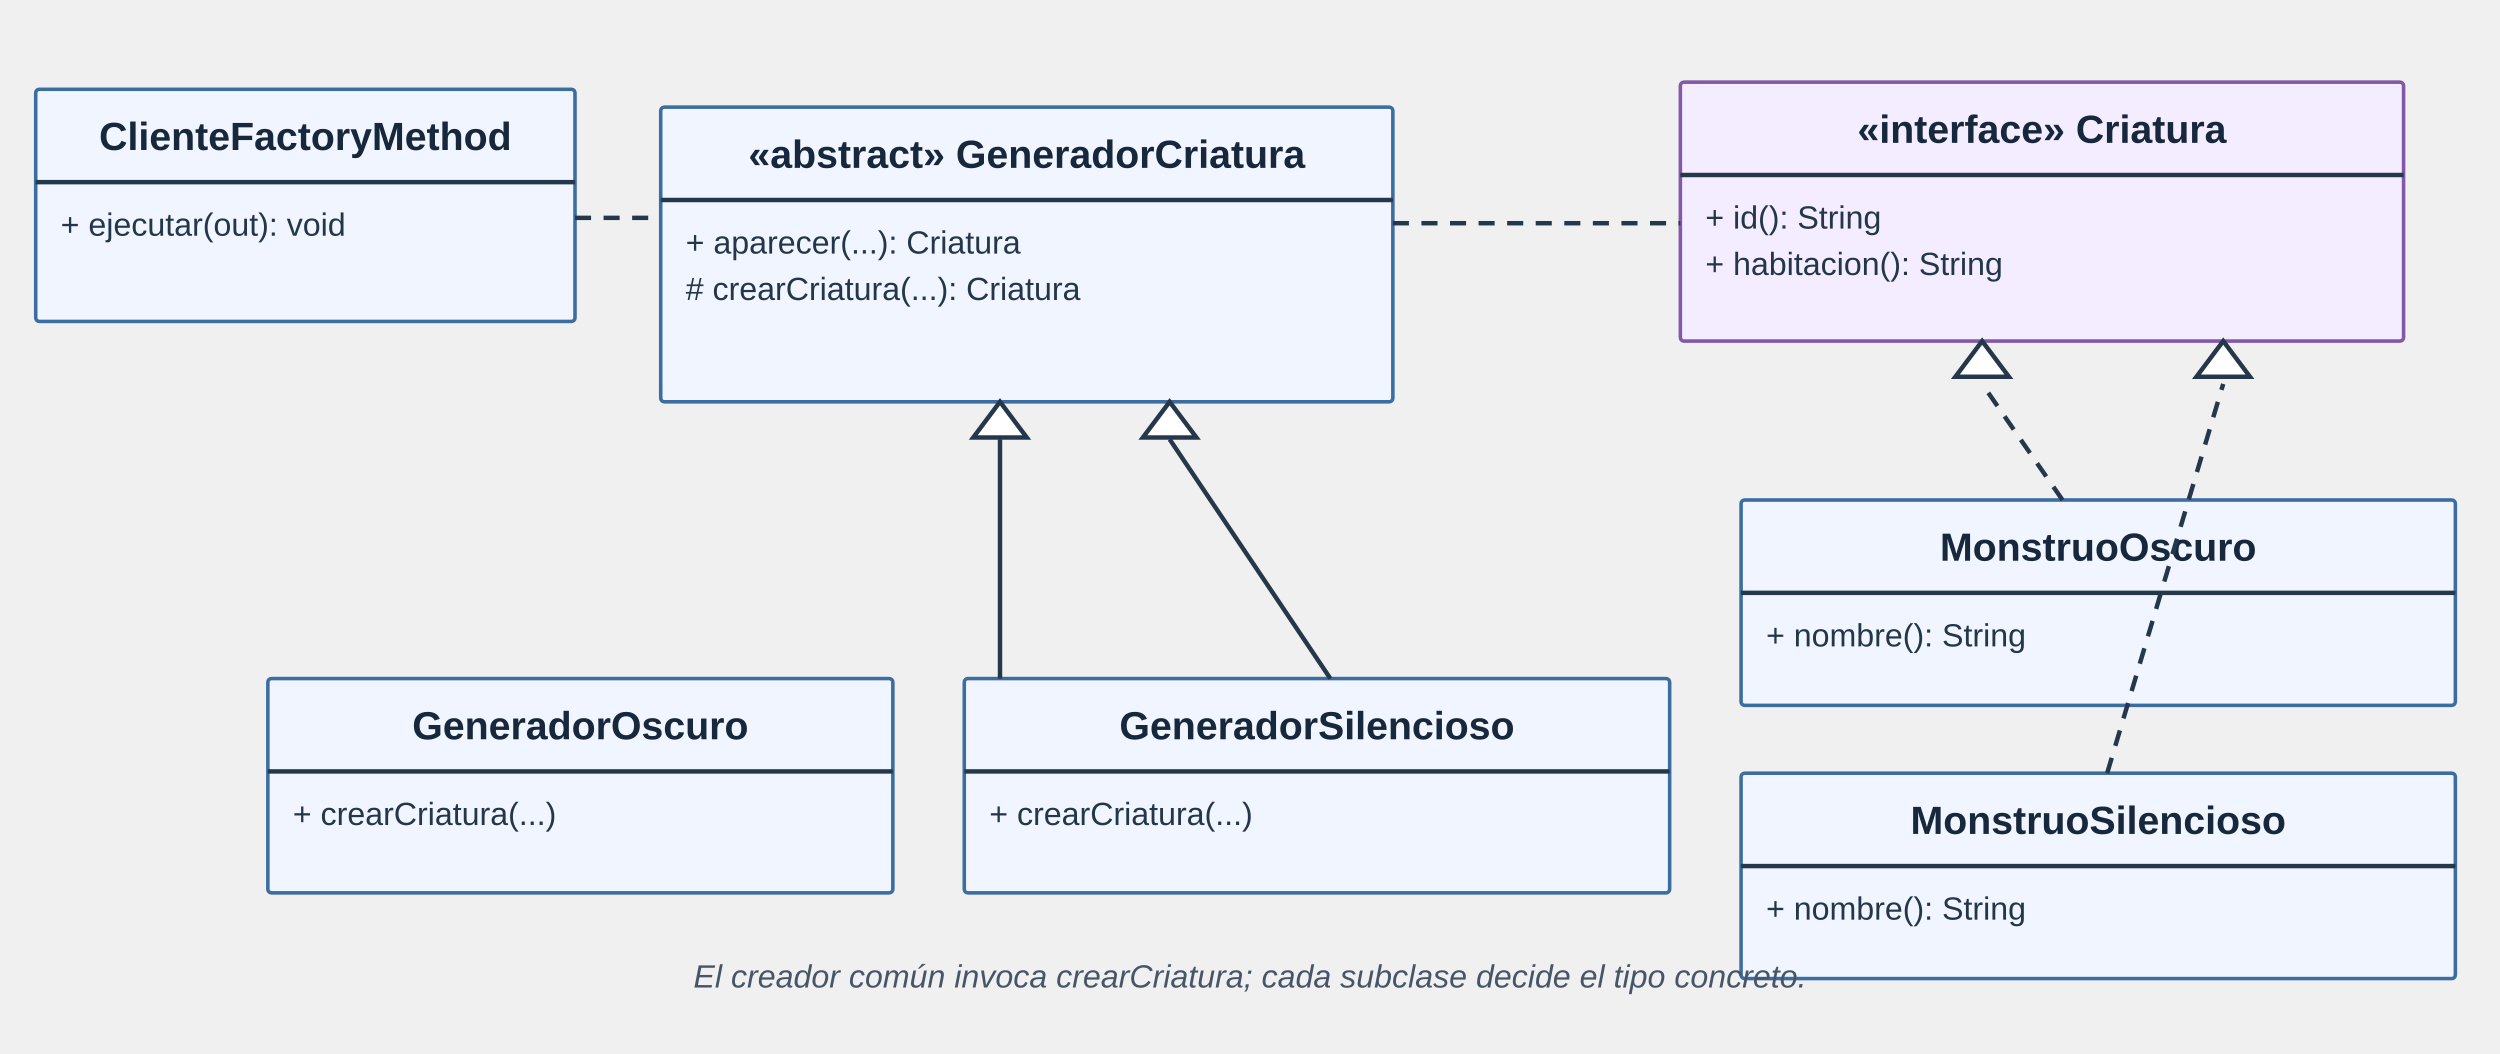
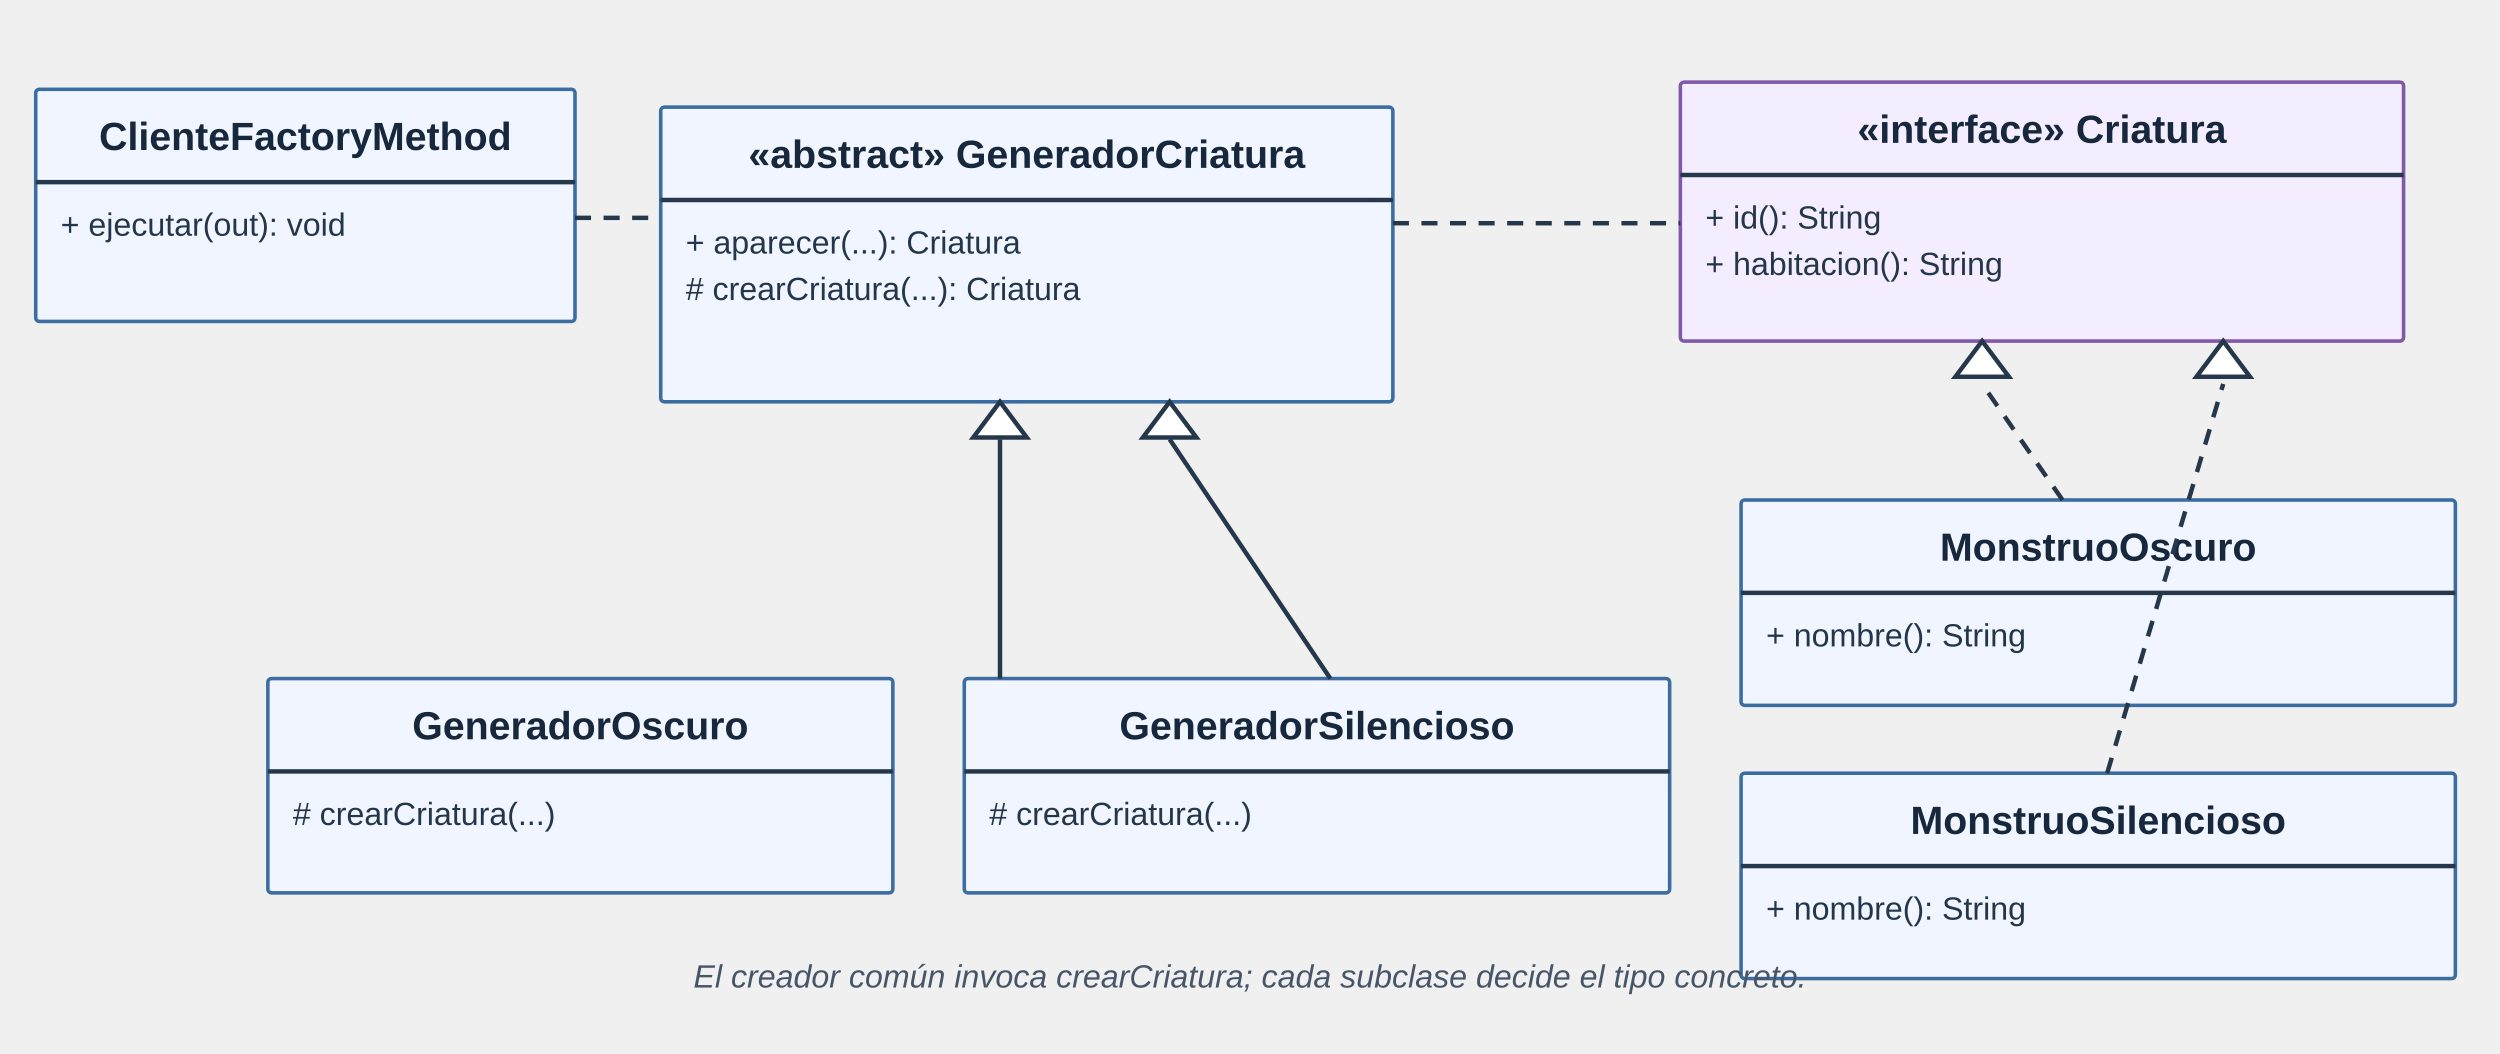
<svg xmlns="http://www.w3.org/2000/svg" width="1400" height="590" viewBox="0 0 1400 590" role="img" aria-labelledby="titulo descripcion">
  <style>
.b{fill:#f1f5ff;stroke:#3c6da1;stroke-width:2}.i{fill:#f4ecff;stroke:#8159a7;stroke-width:2}.l{stroke:#25374a;stroke-width:2.5;fill:none}.d{stroke-dasharray:9 7}.tri{fill:white;stroke:#25374a;stroke-width:2.5}.t{fill:#17283d;font:700 22px Arial,sans-serif;text-anchor:middle}.m{fill:#23364a;font:18px Arial,sans-serif}.n{fill:#475569;font:italic 18px Arial,sans-serif;text-anchor:middle}
</style>
  <rect class="b" x="20" y="50" width="302" height="130" rx="2" />
  <text class="t" x="171" y="84">ClienteFactoryMethod</text>
  <path class="l" d="M20 102 H322" />
  <text class="m" x="34" y="132">+ ejecutar(out): void</text>
  <rect class="b" x="370" y="60" width="410" height="165" rx="2" />
  <text class="t" x="575" y="94">«abstract» GeneradorCriatura</text>
  <path class="l" d="M370 112 H780" />
  <text class="m" x="384" y="142">+ aparecer(...): Criatura</text>
  <text class="m" x="384" y="168"># crearCriatura(...): Criatura</text>
  <rect class="i" x="941" y="46" width="405" height="145" rx="2" />
  <text class="t" x="1143.5" y="80">«interface» Criatura</text>
  <path class="l" d="M941 98 H1346" />
  <text class="m" x="955" y="128">+ id(): String</text>
  <text class="m" x="955" y="154">+ habitacion(): String</text>
  <rect class="b" x="150" y="380" width="350" height="120" rx="2" />
  <text class="t" x="325" y="414">GeneradorOscuro</text>
  <path class="l" d="M150 432 H500" />
-   <text class="m" x="164" y="462">+ crearCriatura(...)</text>
+   <text class="m" x="164" y="462"># crearCriatura(...)</text>
  <rect class="b" x="540" y="380" width="395" height="120" rx="2" />
  <text class="t" x="737.5" y="414">GeneradorSilencioso</text>
  <path class="l" d="M540 432 H935" />
-   <text class="m" x="554" y="462">+ crearCriatura(...)</text>
+   <text class="m" x="554" y="462"># crearCriatura(...)</text>
  <rect class="b" x="975" y="280" width="400" height="115" rx="2" />
  <text class="t" x="1175" y="314">MonstruoOscuro</text>
  <path class="l" d="M975 332 H1375" />
  <text class="m" x="989" y="362">+ nombre(): String</text>
  <rect class="b" x="975" y="433" width="400" height="115" rx="2" />
  <text class="t" x="1175" y="467">MonstruoSilencioso</text>
  <path class="l" d="M975 485 H1375" />
  <text class="m" x="989" y="515">+ nombre(): String</text>
  <path class="l d" d="M322 122 L370 122" />
  <path class="l" d="M560 380 L560 246" />
  <path class="tri" d="M545 245 L560 225 L575 245 Z" />
  <path class="l" d="M745 380 L655 246" />
  <path class="tri" d="M640 245 L655 225 L670 245 Z" />
  <path class="l d" d="M780 125 L941 125" />
  <path class="l d" d="M1155 280 L1110 215" />
  <path class="tri" d="M1095 211 L1110 191 L1125 211 Z" />
  <path class="l d" d="M1180 433 L1245 215" />
  <path class="tri" d="M1230 211 L1245 191 L1260 211 Z" />
  <text class="n" x="700" y="553">El creador común invoca crearCriatura; cada subclase decide el tipo concreto.</text>
</svg>
